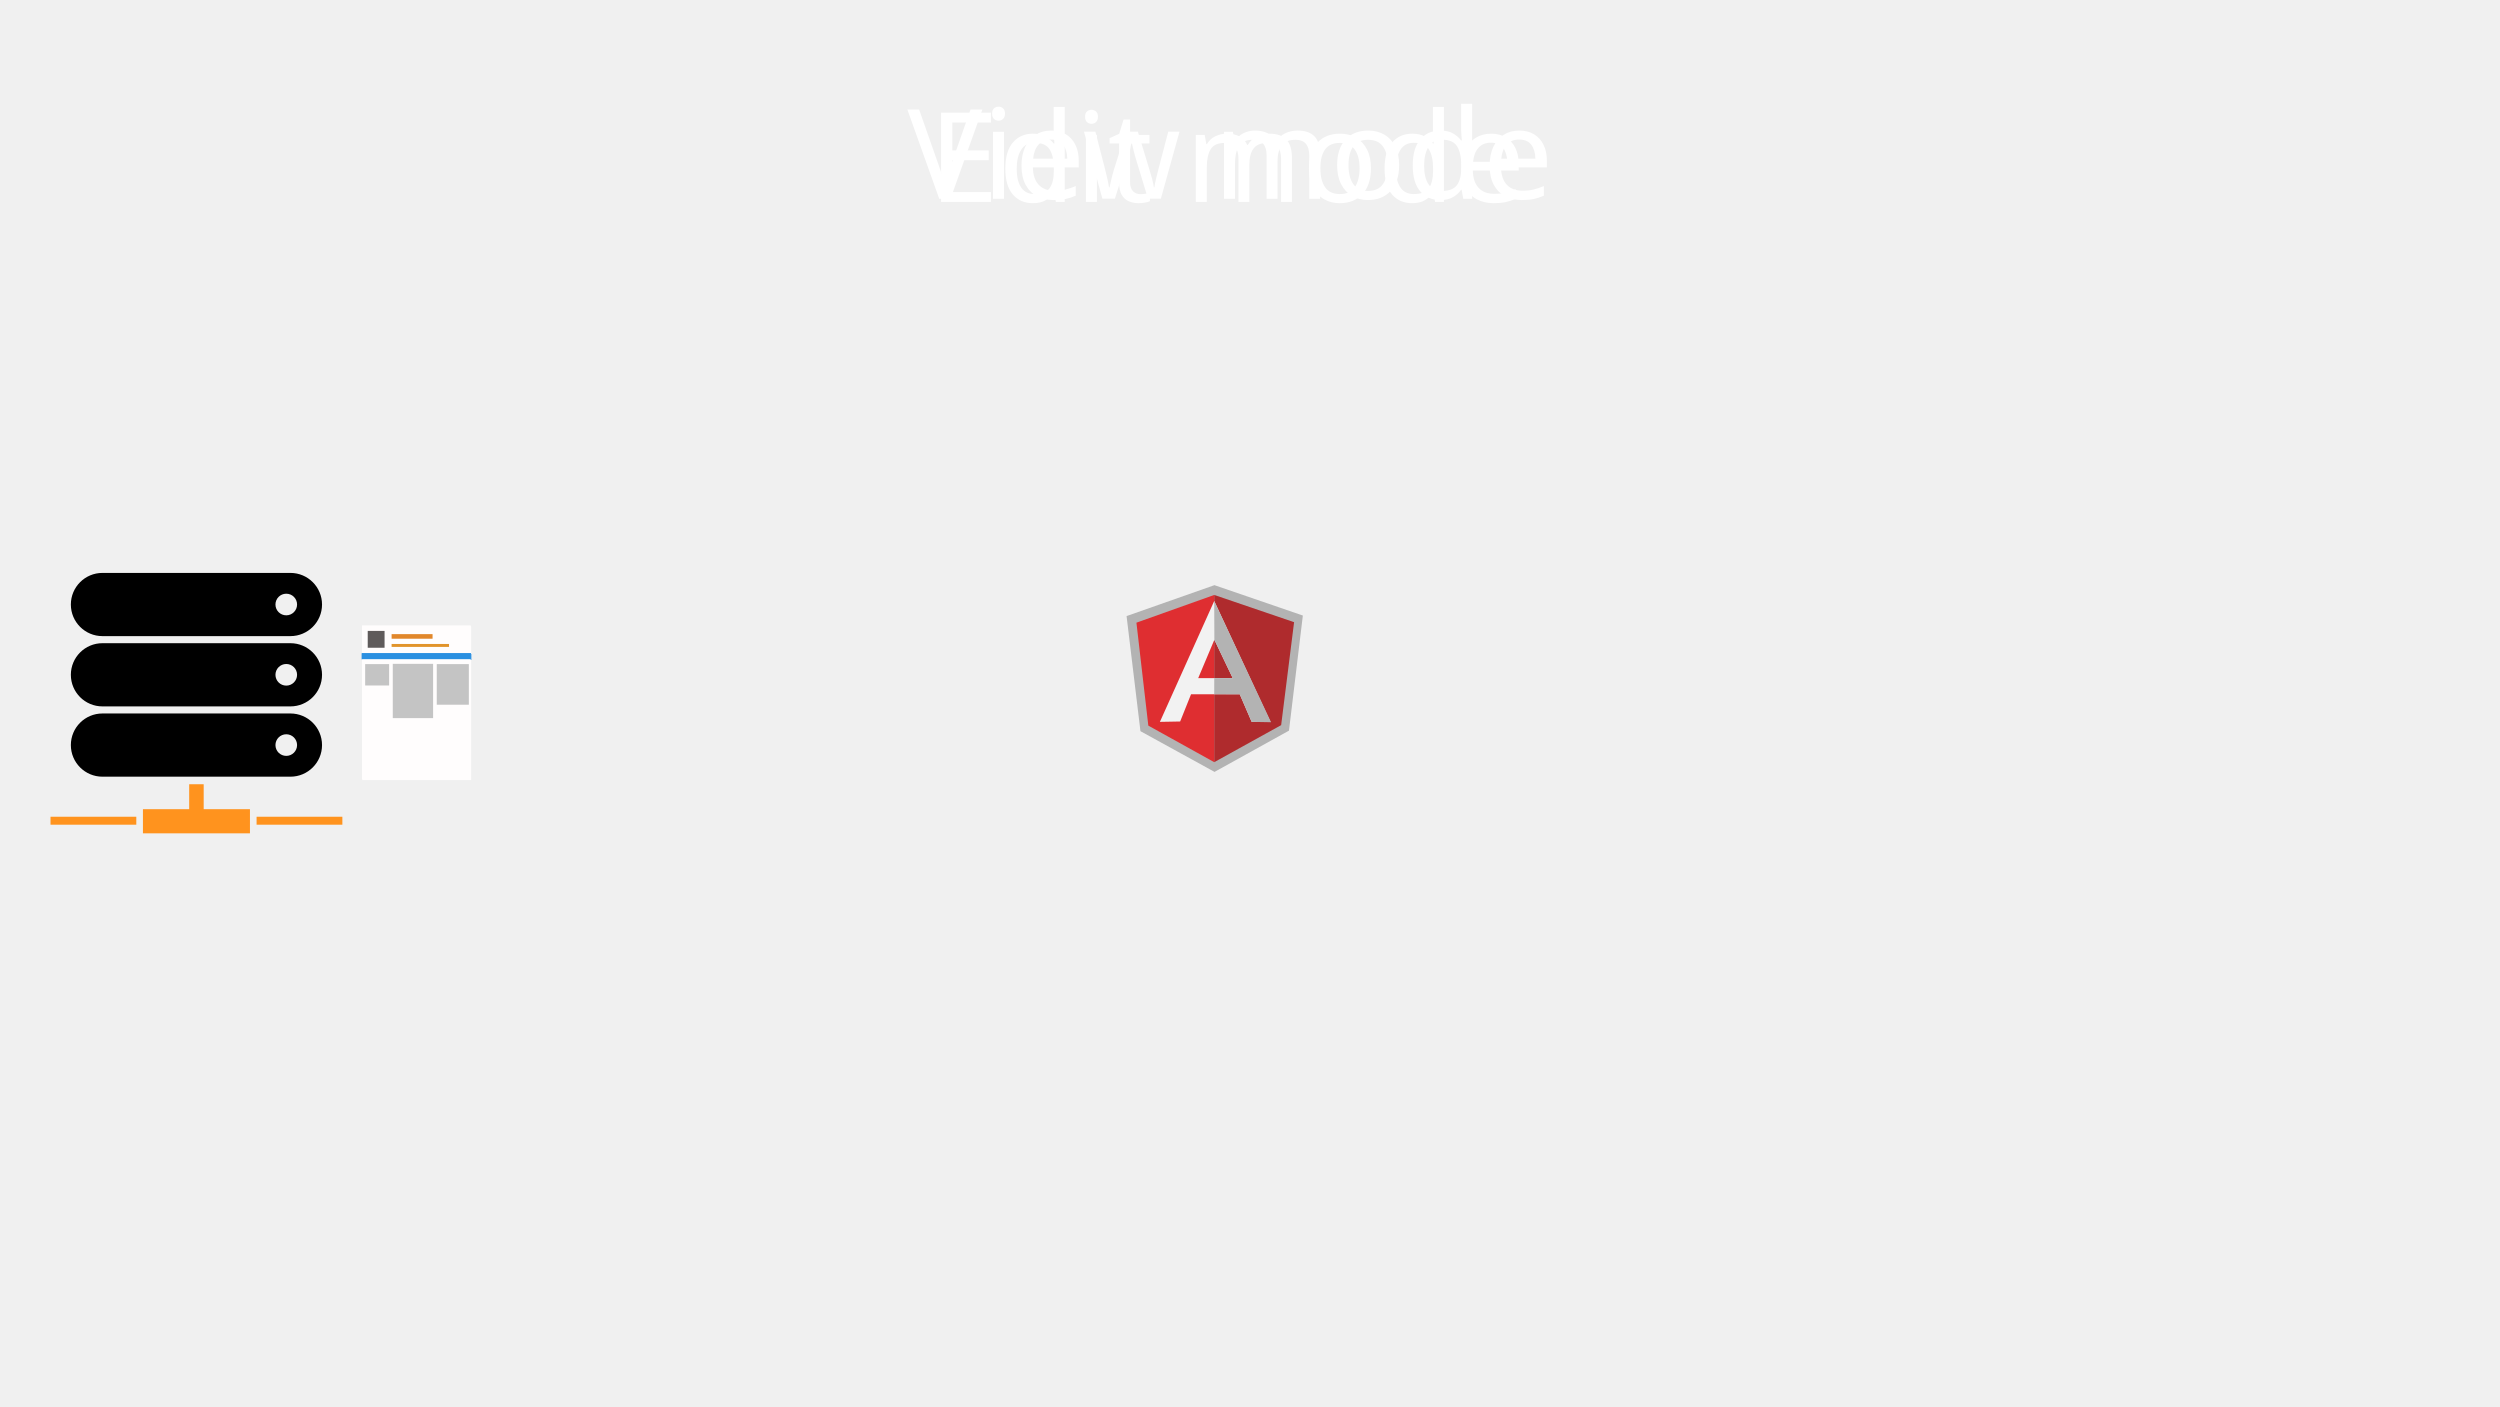
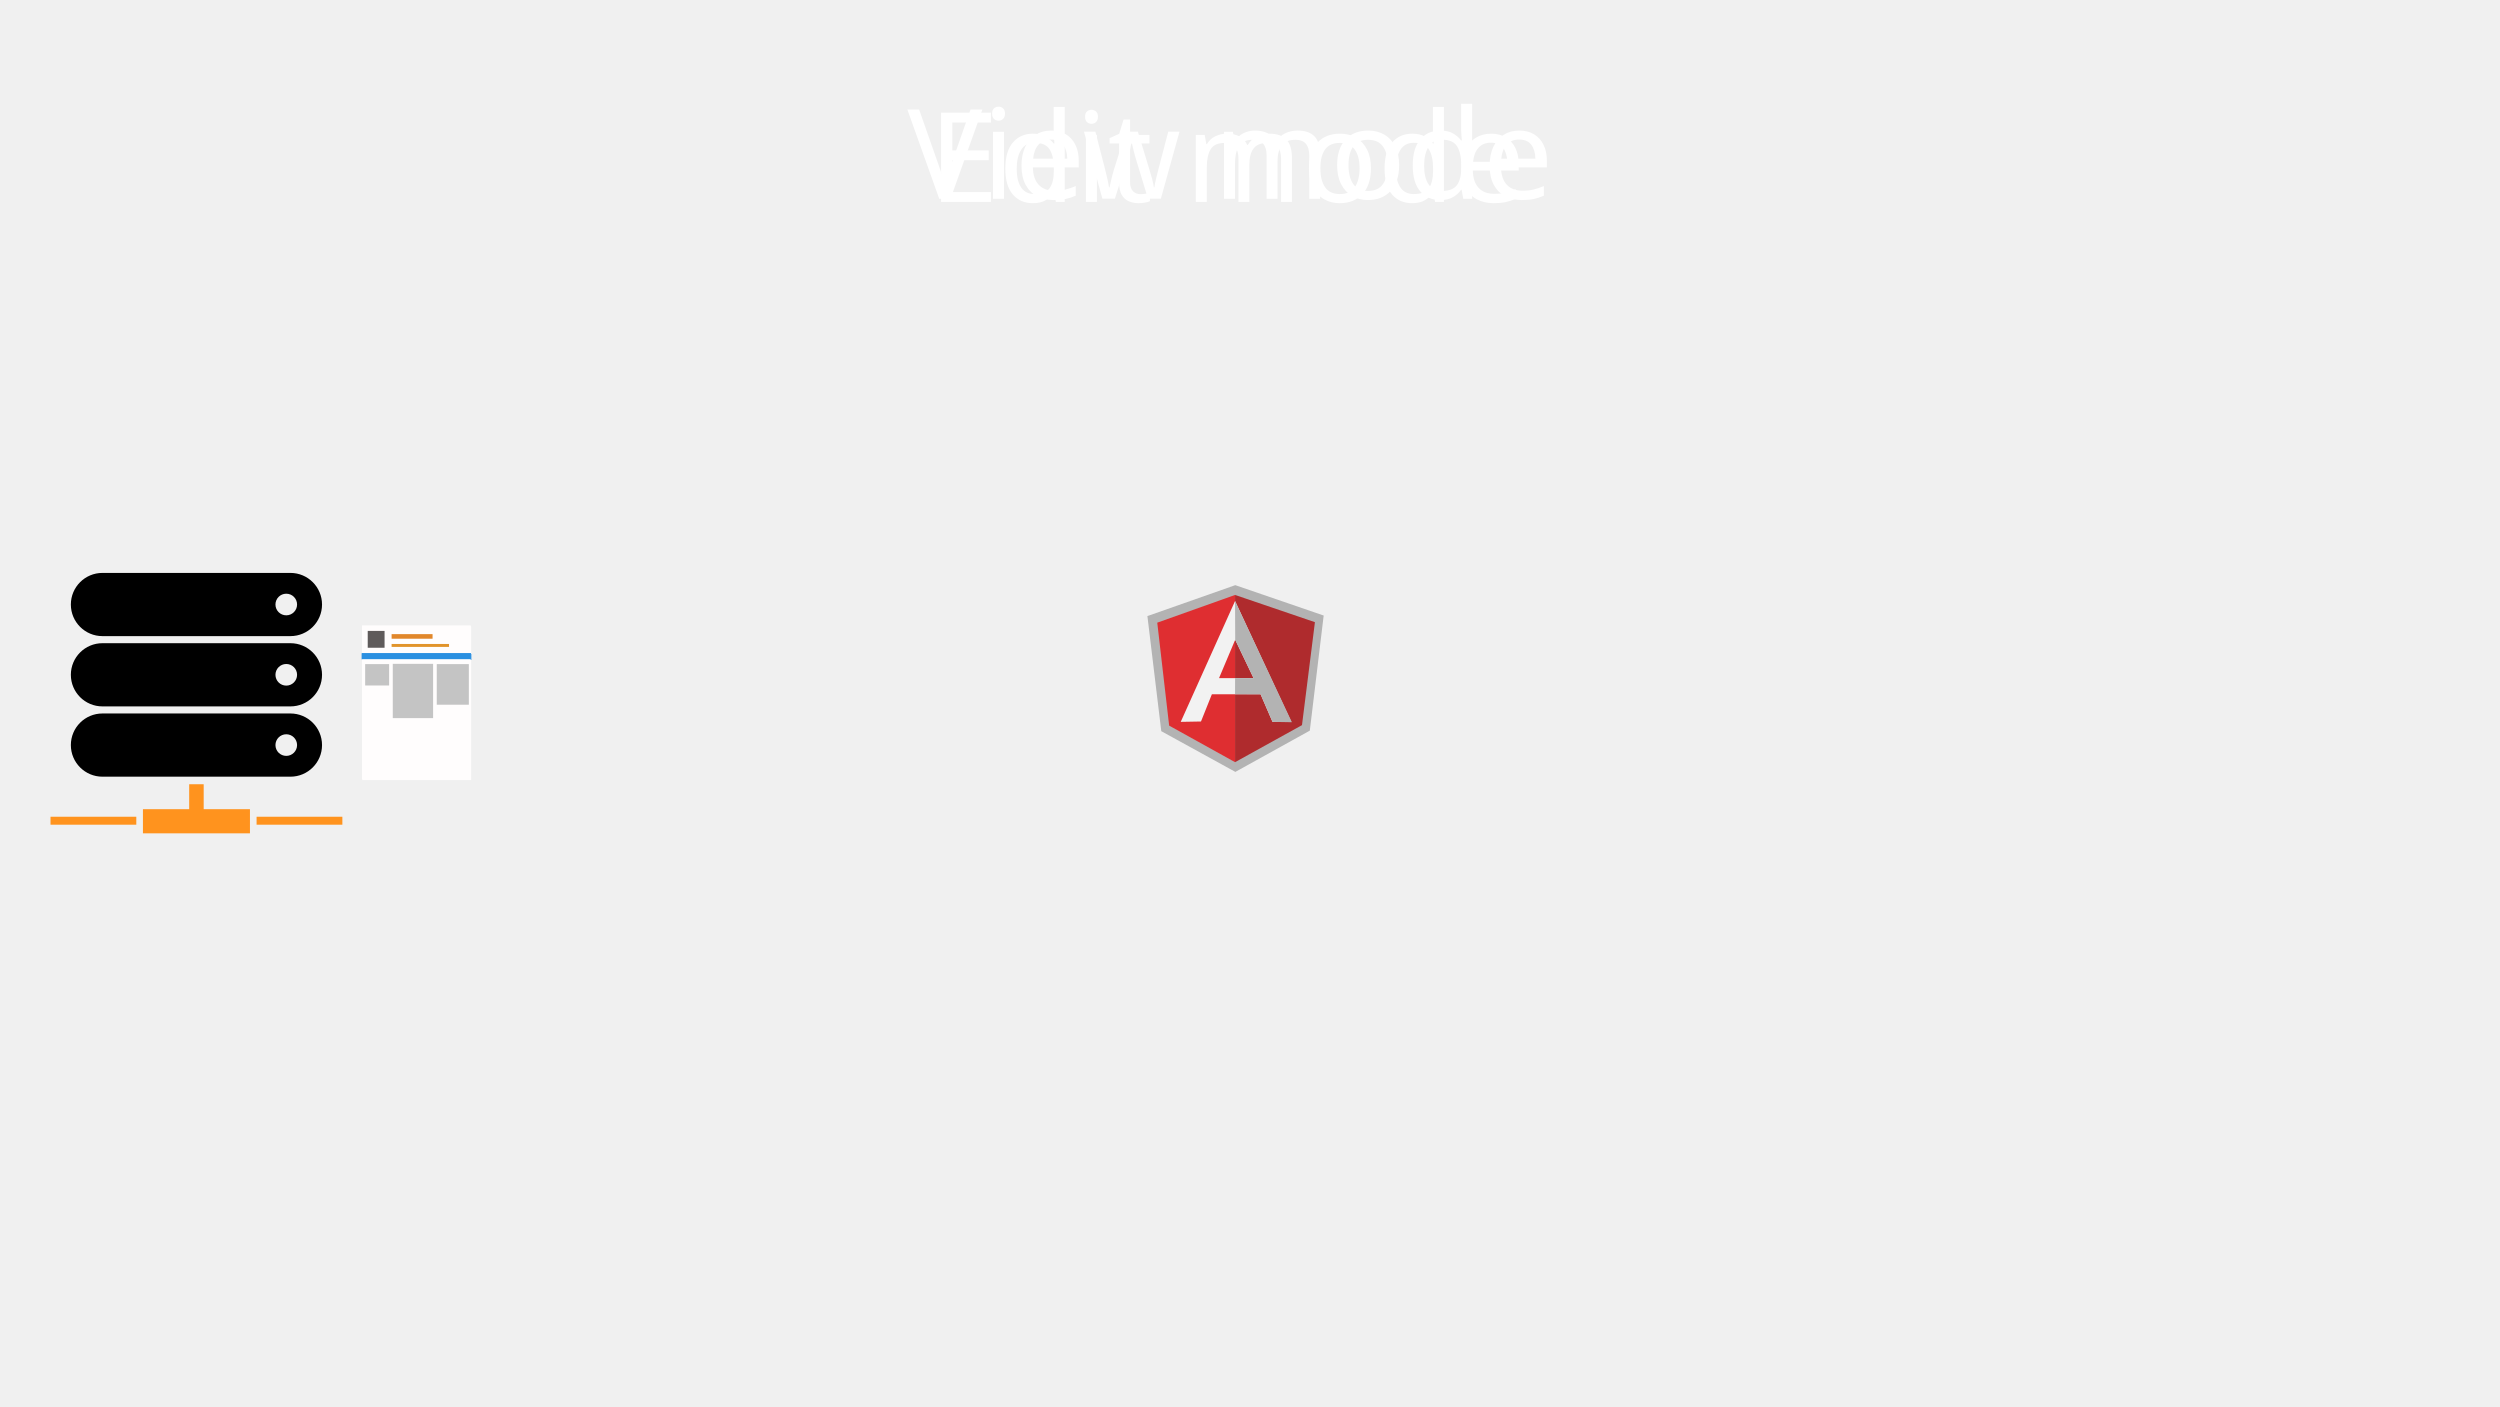
<svg xmlns="http://www.w3.org/2000/svg" width="1920" height="1080" viewBox="0 0 508 285.75" id="svg1165">
  <g id="layer1" transform="translate(0 -11.25)">
    <g transform="translate(4.812 77.672) scale(.25743)" id="g2522">
      <g id="g3345" transform="translate(0 49.06)">
        <g transform="translate(-113.637 -2.076)" id="g2508">
          <path id="path2502" d="M324.186 147.222H175.819c-13.78 0-24.946 11.171-24.946 24.94 0 13.78 11.166 24.951 24.946 24.951h148.367c13.774 0 24.951-11.171 24.951-24.951.001-13.769-11.176-24.94-24.951-24.94zm-3.282 33.474a8.535 8.535 0 0 1-8.534-8.534c0-4.71 3.824-8.529 8.534-8.529a8.53 8.53 0 0 1 8.533 8.529 8.53 8.53 0 0 1-8.533 8.534z" />
          <path id="path2504" d="M324.186 202.696H175.819c-13.78 0-24.946 11.165-24.946 24.946 0 13.781 11.166 24.946 24.946 24.946h148.367c13.774 0 24.951-11.165 24.951-24.946 0-13.781-11.176-24.946-24.951-24.946zm-3.282 33.486c-4.71 0-8.534-3.83-8.534-8.54 0-4.71 3.824-8.534 8.534-8.534 4.714 0 8.533 3.825 8.533 8.534 0 4.709-3.819 8.54-8.533 8.54z" />
          <path id="path2506" d="M324.186 258.171H175.819c-13.78 0-24.946 11.165-24.946 24.945 0 13.78 11.166 24.951 24.946 24.951h148.367c13.774 0 24.951-11.171 24.951-24.951 0-13.78-11.176-24.945-24.951-24.945zm-3.282 33.474c-4.71 0-8.534-3.813-8.534-8.528a8.535 8.535 0 0 1 8.534-8.534 8.531 8.531 0 0 1 8.533 8.534c.001 4.714-3.819 8.528-8.533 8.528z" />
        </g>
        <g transform="translate(-113.638 -2.076)" id="g2514" fill="#ff931e">
          <path id="rect2510" d="M207.769 333.724h84.473v19.054h-84.473z" />
          <path id="rect2512" d="M244.282 314.03h11.437v28.58h-11.437z" />
        </g>
        <g transform="translate(-113.632 -2.076)" id="g2520" fill="#ff931e">
          <path id="rect2516" d="M134.814 339.681h67.719v6.288h-67.719z" />
          <path id="rect2518" d="M297.472 339.681h67.714v6.288h-67.714z" />
        </g>
      </g>
      <g id="cv-view" class="hidden" stroke-linejoin="bevel">
        <path id="rect3128" fill="#fffdfd" stroke-width="2.115" paint-order="stroke fill markers" d="M267.277 236.238h85.904v121.493h-85.904z" />
        <path id="rect3132" fill="#5f5b5b" stroke-width="2.115" paint-order="stroke fill markers" d="M271.567 239.984h13.294v13.294h-13.294z" />
        <path id="rect3134" fill="#2b90e1" stroke-width="2.115" paint-order="stroke fill markers" d="M266.974 258.113h86.413v4.834h-86.413z" />
        <path id="rect3136" fill="#e1872b" stroke-width="2.115" paint-order="stroke fill markers" d="M290.421 242.522h32.329v3.626h-32.329z" />
        <path id="rect3138" fill="#e1942b" stroke-width="1.627" paint-order="stroke fill markers" d="M290.421 250.288h45.322v2.326h-45.322z" />
        <path id="rect3140" fill="#c4c4c4" stroke-width="2.115" paint-order="stroke fill markers" d="M269.543 266.19h18.908v16.878h-18.908z" />
        <path id="rect3142" fill="#c4c4c4" stroke-width="2.115" paint-order="stroke fill markers" d="M291.34 265.976h31.834v42.836H291.34z" />
        <path id="rect3144" fill="#c4c4c4" stroke-width="2.115" paint-order="stroke fill markers" d="M326.062 266.19h25.317v32.047h-25.317z" />
      </g>
      <g id="cv-template" class="hidden" stroke-width="2.112" stroke-linejoin="bevel">
        <path id="rect3128-7" fill="#fffdfd" paint-order="stroke fill markers" d="M267.096 235.619h85.764v121.295h-85.764z" />
        <path id="rect3134-8" fill="#2b90e1" paint-order="stroke fill markers" d="M266.794 257.459h86.272v4.826h-86.272z" />
      </g>
      <g id="cv-elements" class="hidden">
        <path class="cv-element" id="avatar" fill="#5f5b5b" stroke-width="2.115" stroke-linejoin="bevel" paint-order="stroke fill markers" d="M271.566 239.983h13.296v13.296h-13.296z" />
        <path class="cv-element" id="head-title" fill="#e1872b" stroke-width="2.115" stroke-linejoin="bevel" paint-order="stroke fill markers" d="M290.417 242.522h32.333v3.626h-32.333z" />
        <path class="cv-element" id="head-subtitle" fill="#e1942b" stroke-width="1.628" stroke-linejoin="bevel" paint-order="stroke fill markers" d="M290.416 250.288h45.327v2.326h-45.327z" />
        <path class="cv-element" id="content-left" fill="#c4c4c4" stroke-width="2.115" stroke-linejoin="bevel" paint-order="stroke fill markers" d="M269.543 266.188h18.91v16.88h-18.91z" />
        <path class="cv-element" id="content-middle" fill="#c4c4c4" stroke-width="2.115" stroke-linejoin="bevel" paint-order="stroke fill markers" d="M291.34 265.976h31.837v42.841H291.34z" />
        <path class="cv-element" id="content-right" fill="#c4c4c4" stroke-width="2.115" stroke-linejoin="bevel" paint-order="stroke fill markers" d="M326.062 266.186h25.32v32.051h-25.32z" />
      </g>
      <text style="line-height:25.694px" x="697.535" y="-101.096" id="text3425" class="hidden view-mode" font-weight="400" font-size="41.111" font-family="sans-serif" letter-spacing="0" word-spacing="0" fill="#fff" stroke-width="1.028">
        <tspan id="tspan3423" x="697.535" y="-101.096" font-size="98.667">View mode</tspan>
      </text>
      <text style="line-height:25.694px" x="714.566" y="-98.623" id="text3429" class="hidden edit-mode" font-weight="400" font-size="41.111" font-family="sans-serif" letter-spacing="0" word-spacing="0" fill="#fff" stroke-width="1.028">
        <tspan id="tspan3427" x="714.566" y="-98.623" font-size="98.667">Edit mode</tspan>
      </text>
    </g>
  </g>
-   <g id="angular" class="hidden" transform="translate(-100.542 -42.333)" stroke-width=".013">
+   <g id="angular" class="hidden" transform="translate(-96.309 -42.333)" stroke-width=".013">
    <path d="M347.314 161.237l-17.853 6.282 2.82 23.39 15.052 8.273 15.128-8.384 2.82-23.39z" id="path14" fill="#b3b3b3" />
    <path d="M363.5 168.76l-16.228-5.534v33.98l13.6-7.527z" id="path16" fill="#af2b2d" />
    <path d="M331.464 168.86l2.417 20.919 13.39 7.427v-33.98z" id="path18" fill="#df2e31" />
    <path d="M351.034 180.127l-3.733-7.794-3.285 7.794zm1.422 3.277h-9.892l-2.214 5.536-4.116.076 11.038-24.556 11.423 24.556h-3.816z" id="path20" fill="#f2f2f2" />
    <path d="M347.272 164.46l.03 7.873 3.728 7.8h-3.75l-.008 3.266 5.185.005 2.423 5.613 3.939.073z" id="path22" fill="#b3b3b3" />
  </g>
</svg>
